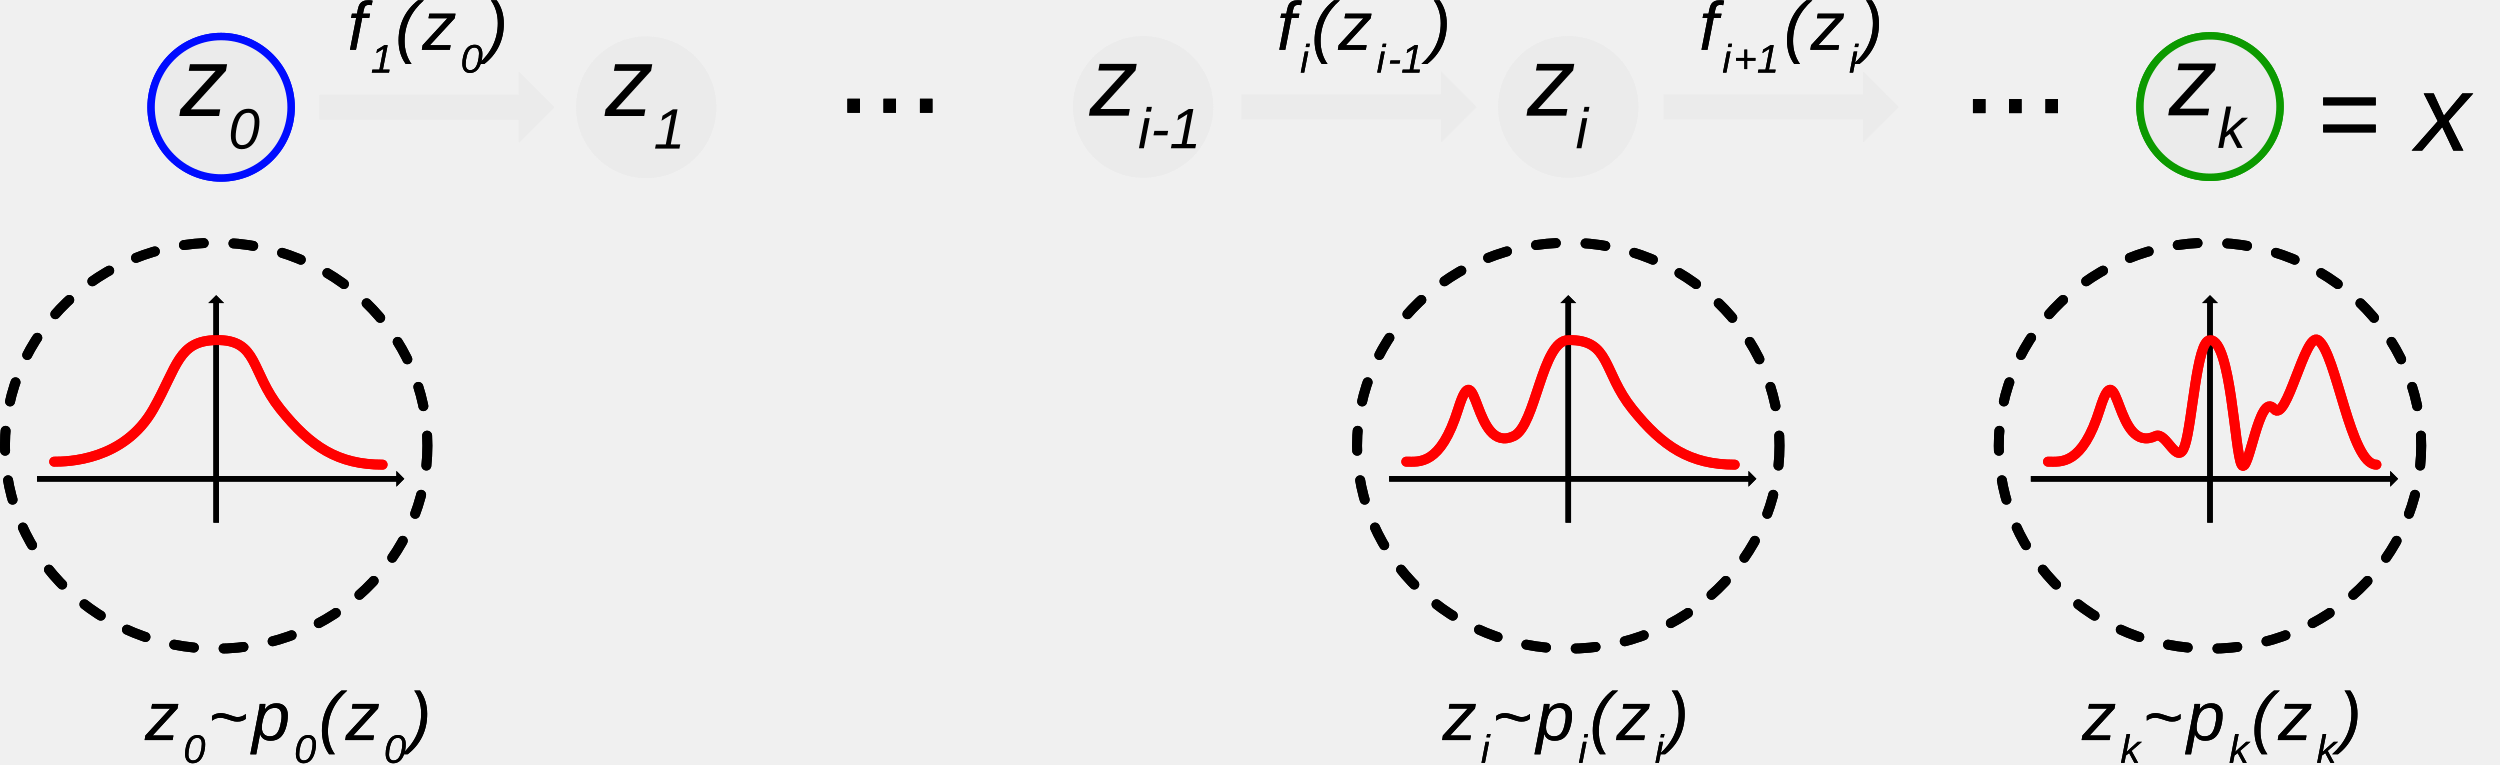
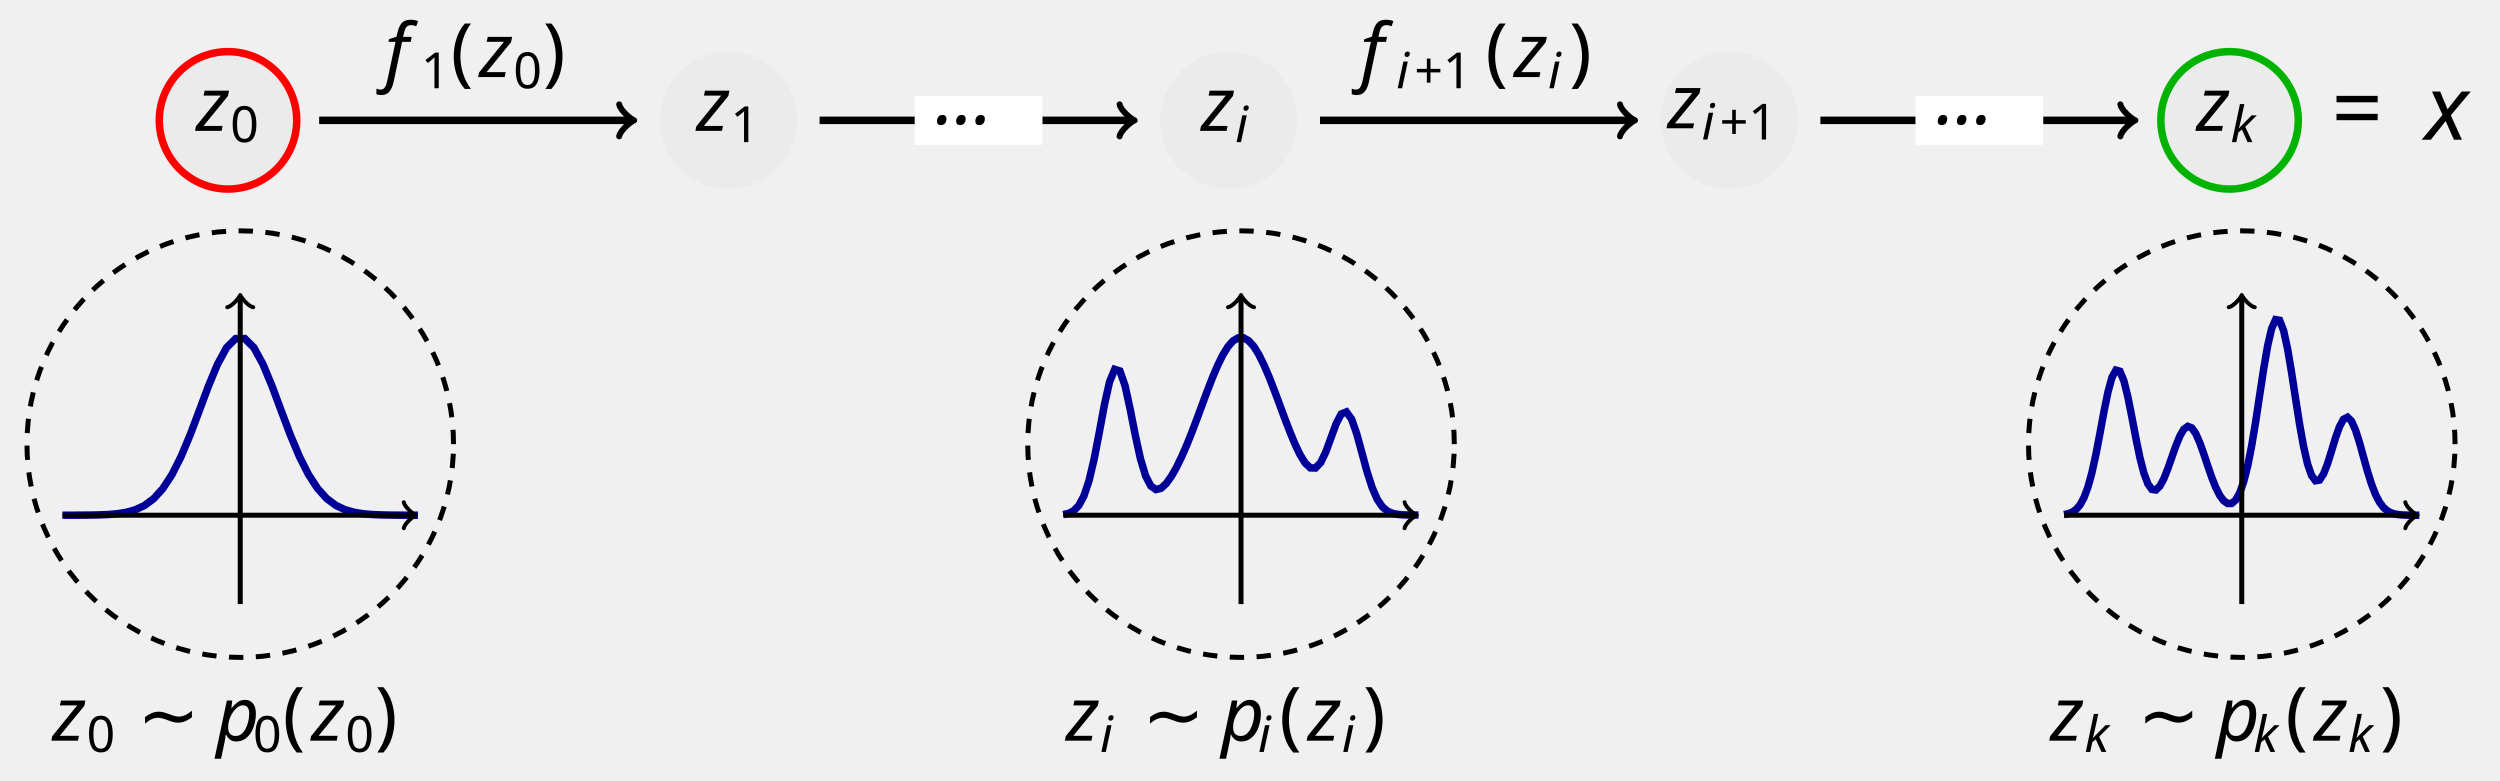
- <svg xmlns="http://www.w3.org/2000/svg" width="100%" height="100%" viewBox="0 0 755 231" version="1.1" xml:space="preserve" style="fill-rule:evenodd;clip-rule:evenodd;stroke-linecap:round;stroke-linejoin:round;stroke-miterlimit:1.5;">
-   <g>
-     <path d="M11.186,145.434l0,-1.671l108.52,0l0,-1.551l2.386,2.386l-2.386,2.387l0,-1.551l-108.52,0Z" />
-     <path d="M66.122,157.853l-1.67,0l0,-66.321l-1.551,0l2.386,-2.387l2.386,2.387l-1.551,0l0,66.321Z" />
-     <path d="M16.367,139.427c3.885,0 21.075,-0.219 29.958,-15.928c7.267,-12.85 7.495,-20.608 18.962,-20.791c12.811,-0.204 10.329,9.527 19.345,20.791c9.184,11.474 17.534,16.821 30.908,16.828" style="fill:none;stroke:#f00;stroke-width:3px;" />
-     <ellipse cx="65.287" cy="134.601" rx="63.787" ry="61.302" style="fill:none;stroke:#000;stroke-width:3px;stroke-dasharray:6,9,0,0;" />
-   </g>
-   <g>
-     <path d="M419.52,145.434l0,-1.671l108.52,0l0,-1.551l2.386,2.386l-2.386,2.387l0,-1.551l-108.52,0Z" />
-     <path d="M474.456,157.853l-1.67,0l0,-66.321l-1.551,0l2.386,-2.387l2.386,2.387l-1.551,0l0,66.321Z" />
-     <path d="M424.7,139.427c3.886,0 10.308,1.279 15.684,-15.948c5.787,-18.547 4.49,14.057 16.792,8.206c6.656,-3.165 8.472,-28.85 16.445,-28.977c12.81,-0.204 10.328,9.527 19.345,20.791c9.184,11.474 17.533,16.821 30.908,16.828" style="fill:none;stroke:#f00;stroke-width:3px;" />
-     <ellipse cx="473.621" cy="134.601" rx="63.787" ry="61.302" style="fill:none;stroke:#000;stroke-width:3px;stroke-dasharray:6,9,0,0;" />
-   </g>
-   <g>
-     <path d="M613.319,145.434l0,-1.671l108.52,0l0,-1.551l2.386,2.386l-2.386,2.387l0,-1.551l-108.52,0Z" />
-     <path d="M668.255,157.853l-1.67,0l0,-66.321l-1.551,0l2.386,-2.387l2.386,2.387l-1.551,0l0,66.321Z" />
-     <path d="M618.499,139.427c3.886,0 10.308,1.279 15.684,-15.948c5.788,-18.547 4.49,14.057 16.792,8.206c3.266,-1.553 6.609,9.633 8.844,2.916c2.319,-6.972 3.541,-31.828 7.601,-31.893c6.355,-0.101 7.437,33.856 9.536,37.619c2.132,3.823 5.265,-22.504 9.809,-16.828c3.776,4.718 9.379,-23.495 13.281,-20.794c5.587,3.867 9.752,37.618 17.627,37.622" style="fill:none;stroke:#f00;stroke-width:3px;" />
-     <ellipse cx="667.42" cy="134.601" rx="63.787" ry="61.302" style="fill:none;stroke:#000;stroke-width:3px;stroke-dasharray:6,9,0,0;" />
-   </g>
-   <g>
-     <ellipse cx="66.772" cy="32.391" rx="21.147" ry="21.356" style="fill:#ebebeb;stroke:#000cff;stroke-width:2.25px;" />
-     <g transform="matrix(0.656234,0,0,0.662728,-24.6034,-62.5536)">
-       <text x="120.283px" y="147.248px" style="font-family:'Arial-ItalicMT', 'Arial', sans-serif;font-style:italic;font-size:44.653px;">z</text>
-       <text x="142.609px" y="162.118px" style="font-family:'Arial-ItalicMT', 'Arial', sans-serif;font-style:italic;font-size:26.033px;">0</text>
-     </g>
-   </g>
-   <g>
-     <ellipse cx="345.225" cy="32.286" rx="21.147" ry="21.356" style="fill:#ebebeb;" />
-     <g transform="matrix(0.656234,0,0,0.662728,250.099,-62.6589)">
-       <text x="120.283px" y="147.248px" style="font-family:'Arial-ItalicMT', 'Arial', sans-serif;font-style:italic;font-size:44.653px;">z</text>
-       <text x="142.609px" y="162.118px" style="font-family:'Arial-ItalicMT', 'Arial', sans-serif;font-style:italic;font-size:26.033px;">i-1</text>
-     </g>
-   </g>
-   <g>
-     <ellipse cx="195.168" cy="32.391" rx="21.147" ry="21.356" style="fill:#ebebeb;" />
-     <g transform="matrix(0.656234,0,0,0.662728,103.793,-62.5536)">
-       <text x="120.283px" y="147.248px" style="font-family:'Arial-ItalicMT', 'Arial', sans-serif;font-style:italic;font-size:44.653px;">z</text>
-       <text x="142.609px" y="162.118px" style="font-family:'Arial-ItalicMT', 'Arial', sans-serif;font-style:italic;font-size:26.033px;">1</text>
-     </g>
-   </g>
-   <g>
-     <ellipse cx="473.621" cy="32.286" rx="21.147" ry="21.356" style="fill:#ebebeb;" />
-     <g transform="matrix(0.656234,0,0,0.662728,382.245,-62.6589)">
-       <text x="120.283px" y="147.248px" style="font-family:'Arial-ItalicMT', 'Arial', sans-serif;font-style:italic;font-size:44.653px;">z</text>
-       <text x="142.609px" y="162.118px" style="font-family:'Arial-ItalicMT', 'Arial', sans-serif;font-style:italic;font-size:26.033px;">i</text>
-     </g>
-   </g>
-   <g>
-     <ellipse cx="667.42" cy="32.181" rx="21.147" ry="21.356" style="fill:#ebebeb;stroke:#0c9a00;stroke-width:2.25px;" />
-     <g transform="matrix(0.656234,0,0,0.662728,576.044,-62.7642)">
-       <text x="120.283px" y="147.248px" style="font-family:'Arial-ItalicMT', 'Arial', sans-serif;font-style:italic;font-size:44.653px;">z</text>
-       <text x="142.609px" y="162.118px" style="font-family:'Arial-ItalicMT', 'Arial', sans-serif;font-style:italic;font-size:26.033px;">k</text>
-     </g>
-   </g>
-   <text x="699.52px" y="45.472px" style="font-family:'Arial-ItalicMT', 'Arial', sans-serif;font-style:italic;font-size:32.67px;">=<tspan x="720.559px 731.596px " y="45.472px 45.472px "> x</tspan>
-   </text>
-   <path d="M96.479,36.129l0,-7.475l60.234,0l0,-6.941l10.678,10.678l-10.678,10.679l0,-6.941l-60.234,0Z" style="fill:#ebebeb;" />
-   <path d="M374.932,36.024l0,-7.475l60.234,0l0,-6.941l10.678,10.678l-10.678,10.678l0,-6.94l-60.234,0Z" style="fill:#ebebeb;" />
-   <text x="252.307px" y="34.058px" style="font-family:'ArialMT', 'Arial', sans-serif;font-size:39.612px;">.<tspan x="263.204px 274.102px " y="34.058px 34.058px ">..</tspan>
-   </text>
-   <text x="592.224px" y="34.163px" style="font-family:'ArialMT', 'Arial', sans-serif;font-size:39.612px;">.<tspan x="603.122px 614.02px " y="34.163px 34.163px ">..</tspan>
-   </text>
-   <g transform="matrix(0.474342,0,0,0.474342,29.1788,-31.5283)">
-     <text x="159.829px" y="98.18px" style="font-family:'Arial-ItalicMT', 'Arial', sans-serif;font-style:italic;font-size:43.56px;">f</text>
-     <text x="174.545px" y="112.686px" style="font-family:'Arial-ItalicMT', 'Arial', sans-serif;font-style:italic;font-size:25.396px;">1</text>
-     <text x="190.193px" y="98.18px" style="font-family:'Arial-ItalicMT', 'Arial', sans-serif;font-style:italic;font-size:43.56px;">(<tspan x="207.312px " y="98.18px ">z</tspan>
-     </text>
-     <text x="231.706px" y="112.686px" style="font-family:'Arial-ItalicMT', 'Arial', sans-serif;font-style:italic;font-size:25.396px;">0</text>
-     <text x="247.353px" y="98.18px" style="font-family:'Arial-ItalicMT', 'Arial', sans-serif;font-style:italic;font-size:43.56px;">)</text>
-   </g>
-   <g transform="matrix(0.474342,0,0,0.474342,309.835,-31.5283)">
-     <text x="159.829px" y="98.18px" style="font-family:'Arial-ItalicMT', 'Arial', sans-serif;font-style:italic;font-size:43.56px;">f</text>
-     <text x="174.545px" y="112.686px" style="font-family:'Arial-ItalicMT', 'Arial', sans-serif;font-style:italic;font-size:25.396px;">i</text>
-     <text x="181.711px" y="98.18px" style="font-family:'Arial-ItalicMT', 'Arial', sans-serif;font-style:italic;font-size:43.56px;">(<tspan x="198.83px " y="98.18px ">z</tspan>
-     </text>
-     <text x="223.224px" y="112.686px" style="font-family:'Arial-ItalicMT', 'Arial', sans-serif;font-style:italic;font-size:25.396px;">i<tspan x="230.39px 240.371px " y="112.686px 112.686px ">-1</tspan>
-     </text>
-     <text x="256.018px" y="98.18px" style="font-family:'Arial-ItalicMT', 'Arial', sans-serif;font-style:italic;font-size:43.56px;">)</text>
-   </g>
-   <path d="M502.432,36.024l0,-7.475l60.234,0l0,-6.941l10.678,10.678l-10.678,10.678l0,-6.94l-60.234,0Z" style="fill:#ebebeb;" />
-   <g transform="matrix(0.474342,0,0,0.474342,437.335,-31.5283)">
-     <text x="159.829px" y="98.18px" style="font-family:'Arial-ItalicMT', 'Arial', sans-serif;font-style:italic;font-size:43.56px;">f</text>
-     <text x="174.545px" y="112.686px" style="font-family:'Arial-ItalicMT', 'Arial', sans-serif;font-style:italic;font-size:25.396px;">i<tspan x="181.711px 198.065px " y="112.686px 112.686px ">+1</tspan>
-     </text>
-     <text x="213.713px" y="98.18px" style="font-family:'Arial-ItalicMT', 'Arial', sans-serif;font-style:italic;font-size:43.56px;">(<tspan x="230.832px " y="98.18px ">z</tspan>
-     </text>
-     <text x="255.226px" y="112.686px" style="font-family:'Arial-ItalicMT', 'Arial', sans-serif;font-style:italic;font-size:25.396px;">i</text>
-     <text x="262.392px" y="98.18px" style="font-family:'Arial-ItalicMT', 'Arial', sans-serif;font-style:italic;font-size:43.56px;">)</text>
-   </g>
-   <g transform="matrix(0.474342,0,0,0.474342,-32.0166,176.937)">
-     <text x="159.829px" y="98.18px" style="font-family:'Arial-ItalicMT', 'Arial', sans-serif;font-style:italic;font-size:43.56px;">z</text>
-     <text x="184.223px" y="112.686px" style="font-family:'Arial-ItalicMT', 'Arial', sans-serif;font-style:italic;font-size:25.396px;">0</text>
-     <text x="199.87px" y="98.18px" style="font-family:'Arial-ItalicMT', 'Arial', sans-serif;font-style:italic;font-size:43.56px;">~<tspan x="227.922px " y="98.18px ">p</tspan>
-     </text>
-     <text x="254.762px" y="112.686px" style="font-family:'Arial-ItalicMT', 'Arial', sans-serif;font-style:italic;font-size:25.396px;">0</text>
-     <text x="270.41px" y="98.18px" style="font-family:'Arial-ItalicMT', 'Arial', sans-serif;font-style:italic;font-size:43.56px;">(<tspan x="287.529px " y="98.18px ">z</tspan>
-     </text>
-     <text x="311.923px" y="112.686px" style="font-family:'Arial-ItalicMT', 'Arial', sans-serif;font-style:italic;font-size:25.396px;">0</text>
-     <text x="327.57px" y="98.18px" style="font-family:'Arial-ItalicMT', 'Arial', sans-serif;font-style:italic;font-size:43.56px;">)</text>
-   </g>
-   <g transform="matrix(0.474342,0,0,0.474342,359.827,176.937)">
-     <text x="159.829px" y="98.18px" style="font-family:'Arial-ItalicMT', 'Arial', sans-serif;font-style:italic;font-size:43.56px;">z</text>
-     <text x="184.223px" y="112.686px" style="font-family:'Arial-ItalicMT', 'Arial', sans-serif;font-style:italic;font-size:25.396px;">i</text>
-     <text x="191.389px" y="98.18px" style="font-family:'Arial-ItalicMT', 'Arial', sans-serif;font-style:italic;font-size:43.56px;">~<tspan x="219.441px " y="98.18px ">p</tspan>
-     </text>
-     <text x="246.28px" y="112.686px" style="font-family:'Arial-ItalicMT', 'Arial', sans-serif;font-style:italic;font-size:25.396px;">i</text>
-     <text x="253.446px" y="98.18px" style="font-family:'Arial-ItalicMT', 'Arial', sans-serif;font-style:italic;font-size:43.56px;">(<tspan x="270.566px " y="98.18px ">z</tspan>
-     </text>
-     <text x="294.959px" y="112.686px" style="font-family:'Arial-ItalicMT', 'Arial', sans-serif;font-style:italic;font-size:25.396px;">i</text>
-     <text x="302.125px" y="98.18px" style="font-family:'Arial-ItalicMT', 'Arial', sans-serif;font-style:italic;font-size:43.56px;">)</text>
-   </g>
-   <g transform="matrix(0.474342,0,0,0.474342,552.96,176.937)">
-     <text x="159.829px" y="98.18px" style="font-family:'Arial-ItalicMT', 'Arial', sans-serif;font-style:italic;font-size:43.56px;">z</text>
-     <text x="184.223px" y="112.686px" style="font-family:'Arial-ItalicMT', 'Arial', sans-serif;font-style:italic;font-size:25.396px;">k</text>
-     <text x="198.444px" y="98.18px" style="font-family:'Arial-ItalicMT', 'Arial', sans-serif;font-style:italic;font-size:43.56px;">~<tspan x="226.496px " y="98.18px ">p</tspan>
-     </text>
-     <text x="253.336px" y="112.686px" style="font-family:'Arial-ItalicMT', 'Arial', sans-serif;font-style:italic;font-size:25.396px;">k</text>
-     <text x="267.557px" y="98.18px" style="font-family:'Arial-ItalicMT', 'Arial', sans-serif;font-style:italic;font-size:43.56px;">(<tspan x="284.677px " y="98.18px ">z</tspan>
-     </text>
-     <text x="309.071px" y="112.686px" style="font-family:'Arial-ItalicMT', 'Arial', sans-serif;font-style:italic;font-size:25.396px;">k</text>
-     <text x="323.292px" y="98.18px" style="font-family:'Arial-ItalicMT', 'Arial', sans-serif;font-style:italic;font-size:43.56px;">)</text>
-   </g>
-   <g>
-     <path d="M11.186,145.434l0,-1.671l108.52,0l0,-1.551l2.386,2.386l-2.386,2.387l0,-1.551l-108.52,0Z" />
-     <path d="M66.122,157.853l-1.67,0l0,-66.321l-1.551,0l2.386,-2.387l2.386,2.387l-1.551,0l0,66.321Z" />
-     <path d="M16.367,139.427c3.885,0 21.075,-0.219 29.958,-15.928c7.267,-12.85 7.495,-20.608 18.962,-20.791c12.811,-0.204 10.329,9.527 19.345,20.791c9.184,11.474 17.534,16.821 30.908,16.828" style="fill:none;stroke:#f00;stroke-width:3px;" />
-     <ellipse cx="65.287" cy="134.601" rx="63.787" ry="61.302" style="fill:none;stroke:#000;stroke-width:3px;stroke-dasharray:6,9,0,0;" />
-   </g>
-   <g>
-     <path d="M419.52,145.434l0,-1.671l108.52,0l0,-1.551l2.386,2.386l-2.386,2.387l0,-1.551l-108.52,0Z" />
-     <path d="M474.456,157.853l-1.67,0l0,-66.321l-1.551,0l2.386,-2.387l2.386,2.387l-1.551,0l0,66.321Z" />
-     <path d="M424.7,139.427c3.886,0 10.308,1.279 15.684,-15.948c5.787,-18.547 4.49,14.057 16.792,8.206c6.656,-3.165 8.472,-28.85 16.445,-28.977c12.81,-0.204 10.328,9.527 19.345,20.791c9.184,11.474 17.533,16.821 30.908,16.828" style="fill:none;stroke:#f00;stroke-width:3px;" />
-     <ellipse cx="473.621" cy="134.601" rx="63.787" ry="61.302" style="fill:none;stroke:#000;stroke-width:3px;stroke-dasharray:6,9,0,0;" />
-   </g>
-   <g>
-     <path d="M613.319,145.434l0,-1.671l108.52,0l0,-1.551l2.386,2.386l-2.386,2.387l0,-1.551l-108.52,0Z" />
-     <path d="M668.255,157.853l-1.67,0l0,-66.321l-1.551,0l2.386,-2.387l2.386,2.387l-1.551,0l0,66.321Z" />
-     <path d="M618.499,139.427c3.886,0 10.308,1.279 15.684,-15.948c5.788,-18.547 4.49,14.057 16.792,8.206c3.266,-1.553 6.609,9.633 8.844,2.916c2.319,-6.972 3.541,-31.828 7.601,-31.893c6.355,-0.101 7.437,33.856 9.536,37.619c2.132,3.823 5.265,-22.504 9.809,-16.828c3.776,4.718 9.379,-23.495 13.281,-20.794c5.587,3.867 9.752,37.618 17.627,37.622" style="fill:none;stroke:#f00;stroke-width:3px;" />
-     <ellipse cx="667.42" cy="134.601" rx="63.787" ry="61.302" style="fill:none;stroke:#000;stroke-width:3px;stroke-dasharray:6,9,0,0;" />
-   </g>
-   <g>
-     <ellipse cx="66.772" cy="32.391" rx="21.147" ry="21.356" style="fill:#ebebeb;stroke:#000cff;stroke-width:2.25px;" />
-     <g transform="matrix(0.656234,0,0,0.662728,-24.6034,-62.5536)">
-       <text x="120.283px" y="147.248px" style="font-family:'Arial-ItalicMT', 'Arial', sans-serif;font-style:italic;font-size:44.653px;">z</text>
-       <text x="142.609px" y="162.118px" style="font-family:'Arial-ItalicMT', 'Arial', sans-serif;font-style:italic;font-size:26.033px;">0</text>
-     </g>
-   </g>
-   <g>
-     <ellipse cx="345.225" cy="32.286" rx="21.147" ry="21.356" style="fill:#ebebeb;" />
-     <g transform="matrix(0.656234,0,0,0.662728,250.099,-62.6589)">
-       <text x="120.283px" y="147.248px" style="font-family:'Arial-ItalicMT', 'Arial', sans-serif;font-style:italic;font-size:44.653px;">z</text>
-       <text x="142.609px" y="162.118px" style="font-family:'Arial-ItalicMT', 'Arial', sans-serif;font-style:italic;font-size:26.033px;">i-1</text>
-     </g>
-   </g>
-   <g>
-     <ellipse cx="195.168" cy="32.391" rx="21.147" ry="21.356" style="fill:#ebebeb;" />
-     <g transform="matrix(0.656234,0,0,0.662728,103.793,-62.5536)">
-       <text x="120.283px" y="147.248px" style="font-family:'Arial-ItalicMT', 'Arial', sans-serif;font-style:italic;font-size:44.653px;">z</text>
-       <text x="142.609px" y="162.118px" style="font-family:'Arial-ItalicMT', 'Arial', sans-serif;font-style:italic;font-size:26.033px;">1</text>
-     </g>
-   </g>
-   <g>
-     <ellipse cx="473.621" cy="32.286" rx="21.147" ry="21.356" style="fill:#ebebeb;" />
-     <g transform="matrix(0.656234,0,0,0.662728,382.245,-62.6589)">
-       <text x="120.283px" y="147.248px" style="font-family:'Arial-ItalicMT', 'Arial', sans-serif;font-style:italic;font-size:44.653px;">z</text>
-       <text x="142.609px" y="162.118px" style="font-family:'Arial-ItalicMT', 'Arial', sans-serif;font-style:italic;font-size:26.033px;">i</text>
-     </g>
-   </g>
-   <g>
-     <ellipse cx="667.42" cy="32.181" rx="21.147" ry="21.356" style="fill:#ebebeb;stroke:#0c9a00;stroke-width:2.25px;" />
-     <g transform="matrix(0.656234,0,0,0.662728,576.044,-62.7642)">
-       <text x="120.283px" y="147.248px" style="font-family:'Arial-ItalicMT', 'Arial', sans-serif;font-style:italic;font-size:44.653px;">z</text>
-       <text x="142.609px" y="162.118px" style="font-family:'Arial-ItalicMT', 'Arial', sans-serif;font-style:italic;font-size:26.033px;">k</text>
-     </g>
-   </g>
-   <text x="699.52px" y="45.472px" style="font-family:'Arial-ItalicMT', 'Arial', sans-serif;font-style:italic;font-size:32.67px;">=<tspan x="720.559px 731.596px " y="45.472px 45.472px "> x</tspan>
-   </text>
-   <path d="M96.479,36.129l0,-7.475l60.234,0l0,-6.941l10.678,10.678l-10.678,10.679l0,-6.941l-60.234,0Z" style="fill:#ebebeb;" />
-   <path d="M374.932,36.024l0,-7.475l60.234,0l0,-6.941l10.678,10.678l-10.678,10.678l0,-6.94l-60.234,0Z" style="fill:#ebebeb;" />
-   <text x="252.307px" y="34.058px" style="font-family:'ArialMT', 'Arial', sans-serif;font-size:39.612px;">.<tspan x="263.204px 274.102px " y="34.058px 34.058px ">..</tspan>
-   </text>
-   <text x="592.224px" y="34.163px" style="font-family:'ArialMT', 'Arial', sans-serif;font-size:39.612px;">.<tspan x="603.122px 614.02px " y="34.163px 34.163px ">..</tspan>
-   </text>
-   <g transform="matrix(0.474342,0,0,0.474342,29.1788,-31.5283)">
-     <text x="159.829px" y="98.18px" style="font-family:'Arial-ItalicMT', 'Arial', sans-serif;font-style:italic;font-size:43.56px;">f</text>
-     <text x="174.545px" y="112.686px" style="font-family:'Arial-ItalicMT', 'Arial', sans-serif;font-style:italic;font-size:25.396px;">1</text>
-     <text x="190.193px" y="98.18px" style="font-family:'Arial-ItalicMT', 'Arial', sans-serif;font-style:italic;font-size:43.56px;">(<tspan x="207.312px " y="98.18px ">z</tspan>
-     </text>
-     <text x="231.706px" y="112.686px" style="font-family:'Arial-ItalicMT', 'Arial', sans-serif;font-style:italic;font-size:25.396px;">0</text>
-     <text x="247.353px" y="98.18px" style="font-family:'Arial-ItalicMT', 'Arial', sans-serif;font-style:italic;font-size:43.56px;">)</text>
-   </g>
-   <g transform="matrix(0.474342,0,0,0.474342,309.835,-31.5283)">
-     <text x="159.829px" y="98.18px" style="font-family:'Arial-ItalicMT', 'Arial', sans-serif;font-style:italic;font-size:43.56px;">f</text>
-     <text x="174.545px" y="112.686px" style="font-family:'Arial-ItalicMT', 'Arial', sans-serif;font-style:italic;font-size:25.396px;">i</text>
-     <text x="181.711px" y="98.18px" style="font-family:'Arial-ItalicMT', 'Arial', sans-serif;font-style:italic;font-size:43.56px;">(<tspan x="198.83px " y="98.18px ">z</tspan>
-     </text>
-     <text x="223.224px" y="112.686px" style="font-family:'Arial-ItalicMT', 'Arial', sans-serif;font-style:italic;font-size:25.396px;">i<tspan x="230.39px 240.371px " y="112.686px 112.686px ">-1</tspan>
-     </text>
-     <text x="256.018px" y="98.18px" style="font-family:'Arial-ItalicMT', 'Arial', sans-serif;font-style:italic;font-size:43.56px;">)</text>
-   </g>
-   <path d="M502.432,36.024l0,-7.475l60.234,0l0,-6.941l10.678,10.678l-10.678,10.678l0,-6.94l-60.234,0Z" style="fill:#ebebeb;" />
-   <g transform="matrix(0.474342,0,0,0.474342,437.335,-31.5283)">
-     <text x="159.829px" y="98.18px" style="font-family:'Arial-ItalicMT', 'Arial', sans-serif;font-style:italic;font-size:43.56px;">f</text>
-     <text x="174.545px" y="112.686px" style="font-family:'Arial-ItalicMT', 'Arial', sans-serif;font-style:italic;font-size:25.396px;">i<tspan x="181.711px 198.065px " y="112.686px 112.686px ">+1</tspan>
-     </text>
-     <text x="213.713px" y="98.18px" style="font-family:'Arial-ItalicMT', 'Arial', sans-serif;font-style:italic;font-size:43.56px;">(<tspan x="230.832px " y="98.18px ">z</tspan>
-     </text>
-     <text x="255.226px" y="112.686px" style="font-family:'Arial-ItalicMT', 'Arial', sans-serif;font-style:italic;font-size:25.396px;">i</text>
-     <text x="262.392px" y="98.18px" style="font-family:'Arial-ItalicMT', 'Arial', sans-serif;font-style:italic;font-size:43.56px;">)</text>
-   </g>
-   <g transform="matrix(0.474342,0,0,0.474342,-32.0166,176.937)">
-     <text x="159.829px" y="98.18px" style="font-family:'Arial-ItalicMT', 'Arial', sans-serif;font-style:italic;font-size:43.56px;">z</text>
-     <text x="184.223px" y="112.686px" style="font-family:'Arial-ItalicMT', 'Arial', sans-serif;font-style:italic;font-size:25.396px;">0</text>
-     <text x="199.87px" y="98.18px" style="font-family:'Arial-ItalicMT', 'Arial', sans-serif;font-style:italic;font-size:43.56px;">~<tspan x="227.922px " y="98.18px ">p</tspan>
-     </text>
-     <text x="254.762px" y="112.686px" style="font-family:'Arial-ItalicMT', 'Arial', sans-serif;font-style:italic;font-size:25.396px;">0</text>
-     <text x="270.41px" y="98.18px" style="font-family:'Arial-ItalicMT', 'Arial', sans-serif;font-style:italic;font-size:43.56px;">(<tspan x="287.529px " y="98.18px ">z</tspan>
-     </text>
-     <text x="311.923px" y="112.686px" style="font-family:'Arial-ItalicMT', 'Arial', sans-serif;font-style:italic;font-size:25.396px;">0</text>
-     <text x="327.57px" y="98.18px" style="font-family:'Arial-ItalicMT', 'Arial', sans-serif;font-style:italic;font-size:43.56px;">)</text>
-   </g>
-   <g transform="matrix(0.474342,0,0,0.474342,359.827,176.937)">
-     <text x="159.829px" y="98.18px" style="font-family:'Arial-ItalicMT', 'Arial', sans-serif;font-style:italic;font-size:43.56px;">z</text>
-     <text x="184.223px" y="112.686px" style="font-family:'Arial-ItalicMT', 'Arial', sans-serif;font-style:italic;font-size:25.396px;">i</text>
-     <text x="191.389px" y="98.18px" style="font-family:'Arial-ItalicMT', 'Arial', sans-serif;font-style:italic;font-size:43.56px;">~<tspan x="219.441px " y="98.18px ">p</tspan>
-     </text>
-     <text x="246.28px" y="112.686px" style="font-family:'Arial-ItalicMT', 'Arial', sans-serif;font-style:italic;font-size:25.396px;">i</text>
-     <text x="253.446px" y="98.18px" style="font-family:'Arial-ItalicMT', 'Arial', sans-serif;font-style:italic;font-size:43.56px;">(<tspan x="270.566px " y="98.18px ">z</tspan>
-     </text>
-     <text x="294.959px" y="112.686px" style="font-family:'Arial-ItalicMT', 'Arial', sans-serif;font-style:italic;font-size:25.396px;">i</text>
-     <text x="302.125px" y="98.18px" style="font-family:'Arial-ItalicMT', 'Arial', sans-serif;font-style:italic;font-size:43.56px;">)</text>
-   </g>
-   <g transform="matrix(0.474342,0,0,0.474342,552.96,176.937)">
-     <text x="159.829px" y="98.18px" style="font-family:'Arial-ItalicMT', 'Arial', sans-serif;font-style:italic;font-size:43.56px;">z</text>
-     <text x="184.223px" y="112.686px" style="font-family:'Arial-ItalicMT', 'Arial', sans-serif;font-style:italic;font-size:25.396px;">k</text>
-     <text x="198.444px" y="98.18px" style="font-family:'Arial-ItalicMT', 'Arial', sans-serif;font-style:italic;font-size:43.56px;">~<tspan x="226.496px " y="98.18px ">p</tspan>
-     </text>
-     <text x="253.336px" y="112.686px" style="font-family:'Arial-ItalicMT', 'Arial', sans-serif;font-style:italic;font-size:25.396px;">k</text>
-     <text x="267.557px" y="98.18px" style="font-family:'Arial-ItalicMT', 'Arial', sans-serif;font-style:italic;font-size:43.56px;">(<tspan x="284.677px " y="98.18px ">z</tspan>
-     </text>
-     <text x="309.071px" y="112.686px" style="font-family:'Arial-ItalicMT', 'Arial', sans-serif;font-style:italic;font-size:25.396px;">k</text>
-     <text x="323.292px" y="98.18px" style="font-family:'Arial-ItalicMT', 'Arial', sans-serif;font-style:italic;font-size:43.56px;">)</text>
-   </g>
+ <svg xmlns="http://www.w3.org/2000/svg" xmlns:xlink="http://www.w3.org/1999/xlink" width="531.635" height="165.923" viewBox="0 0 398.726 124.442">
+   <style>.B{font-size:11.955px}.C{font-style:italic}.D{font-family:CMMI12}.E{font-size:7.97px}.F{stroke:#000}.G{fill:none}.H{stroke-miterlimit:10}.I{font-family:CMR12}.J{font-family:CMMI8}.K{stroke-linecap:round}.L{stroke-linejoin:round}.M{stroke-width:1.196}.N{font-family:CMR8}.O{stroke-width:.797}.P{stroke-width:.638}.Q{fill:#ebebeb}.R{stroke-width:.956}.S{stroke-dasharray:2.291,1.993}.T{font-family:CMSY10}</style>
+   <use xlink:href="#B" class="Q" />
+   <use xlink:href="#B" stroke="red" class="G H M" />
+   <text class="B C D">
+     <tspan y="20.871" x="31.28">z</tspan>
+   </text>
+   <text class="E N">
+     <tspan y="22.664" x="36.718">0</tspan>
+   </text>
+   <use xlink:href="#C" class="Q" />
+   <text class="B C D">
+     <tspan y="20.871" x="111.086">z</tspan>
+   </text>
+   <text class="E N">
+     <tspan y="22.664" x="116.524">1</tspan>
+   </text>
+   <g class="F G">
+     <path d="M50.9 19.194h49.76" class="H M" />
+     <path d="M98.757 16.644c.16.956 1.913 2.4 2.39 2.55-.478.16-2.23 1.594-2.4 2.55" class="K L R" />
+   </g>
+   <text class="B C D">
+     <tspan y="12.287" x="61.38">f</tspan>
+   </text>
+   <text class="E N">
+     <tspan y="14.08" x="67.15">1</tspan>
+   </text>
+   <text class="B I">
+     <tspan y="12.287" x="71.882">(</tspan>
+   </text>
+   <text class="B C D">
+     <tspan y="12.287" x="76.434">z</tspan>
+   </text>
+   <text class="E N">
+     <tspan y="14.08" x="81.872">0</tspan>
+   </text>
+   <text class="B I">
+     <tspan y="12.287" x="86.605">)</tspan>
+   </text>
+   <use xlink:href="#C" x="79.808" class="Q" />
+   <text class="B C D">
+     <tspan y="20.871" x="191.568">z</tspan>
+   </text>
+   <text class="C E J">
+     <tspan y="22.664" x="197.006">i</tspan>
+   </text>
+   <path d="M286.746 19.194a10.96 10.96 0 0 0-10.96-10.959 10.96 10.96 0 0 0-10.958 10.959 10.96 10.96 0 0 0 10.959 10.959 10.96 10.96 0 0 0 10.959-10.959zm-10.96 0" class="Q" />
+   <text class="B C D">
+     <tspan y="20.456" x="265.964">z</tspan>
+   </text>
+   <text class="C E J">
+     <tspan y="22.249" x="271.402">i</tspan>
+   </text>
+   <text class="E N">
+     <tspan y="22.249" x="274.285 280.868">+1</tspan>
+   </text>
+   <g class="F G">
+     <path d="M210.525 19.194h49.76" class="H M" />
+     <path d="M258.372 16.644c.16.956 1.913 2.4 2.4 2.55-.477.16-2.23 1.594-2.4 2.55" class="K L R" />
+   </g>
+   <text class="B C D">
+     <tspan y="12.287" x="216.933">f</tspan>
+   </text>
+   <text class="C E J">
+     <tspan y="14.08" x="222.703">i</tspan>
+   </text>
+   <text class="E N">
+     <tspan y="14.08" x="225.586 232.17">+1</tspan>
+   </text>
+   <text class="B I">
+     <tspan y="12.287" x="236.905">(</tspan>
+   </text>
+   <text class="B C D">
+     <tspan y="12.287" x="241.457">z</tspan>
+   </text>
+   <text class="C E J">
+     <tspan y="14.08" x="246.895">i</tspan>
+   </text>
+   <text class="B I">
+     <tspan y="12.287" x="250.276">)</tspan>
+   </text>
+   <g class="F G">
+     <path d="M130.718 19.194h49.76" class="H M" />
+     <path d="M178.565 16.644c.16.956 1.912 2.4 2.4 2.55-.478.16-2.23 1.594-2.4 2.55" class="K L R" />
+   </g>
+   <path d="M145.885 23.096h20.38v-7.804h-20.38z" fill="#fff" />
+   <text class="B C D">
+     <tspan y="19.775" x="149.205 154.453 159.7">...</tspan>
+   </text>
+   <use xlink:href="#D" class="Q" />
+   <use xlink:href="#D" stroke="#00b300" class="G H M" />
+   <text class="B C D">
+     <tspan y="20.871" x="350.311">z</tspan>
+   </text>
+   <text class="C E J">
+     <tspan y="22.664" x="355.749">k</tspan>
+   </text>
+   <g class="F G">
+     <path d="M290.332 19.194h49.76" class="H M" />
+     <path d="M338.18 16.644c.16.956 1.913 2.4 2.39 2.55-.478.16-2.232 1.594-2.39 2.55" class="K L R" />
+   </g>
+   <path d="M305.5 23.096h20.38v-7.804H305.5z" fill="#fff" />
+   <text class="B C D">
+     <tspan y="19.775" x="308.817 314.065 319.302">...</tspan>
+   </text>
+   <text transform="matrix(1.2 0 0 1.2 -74.37 144.874)" class="B I">
+     <tspan y="-102.16" x="371.849">=</tspan>
+   </text>
+   <text transform="matrix(1.2 0 0 1.2 -74.37 144.874)" class="B C D">
+     <tspan y="-102.16" x="384.274">x</tspan>
+   </text>
+   <g class="G H">
+     <path d="M72.332 70.833c0-18.786-15.23-34.016-34.016-34.016S4.3 52.047 4.3 70.833s15.23 34.017 34.016 34.017 34.016-15.23 34.016-34.017zm-34.016 0" class="F O S" />
+     <path stroke="#009" d="M9.97 82.172h1.453l1.453-.01 1.453-.013 1.454-.03 1.453-.06 1.453-.122 1.453-.23 1.454-.41 1.453-.683 1.454-1.08 1.453-1.597 1.453-2.217 1.453-2.872 1.454-3.463 1.453-3.847 1.453-3.896 1.454-3.516 1.453-2.67 1.453-1.452L39.036 54l1.453 1.438 1.453 2.66 1.454 3.507 1.453 3.9 1.453 3.85 1.454 3.464 1.453 2.878 1.453 2.223 1.454 1.605 1.453 1.083 1.453.686 1.454.41 1.453.232 1.453.123 1.454.062 1.453.03 1.453.013 1.454.006 1.453.003" class="M" />
+     <path d="M9.97 82.172h55.985" class="F O" />
+   </g>
+   <use xlink:href="#E" class="F G K L P" />
+   <path d="M38.316 96.345v-48.9" class="F G H O" />
+   <path d="M36.244 49c.777-.13 1.943-1.554 2.072-1.943.13.39 1.295 1.813 2.072 1.943" class="F G K L P" />
+   <text class="B C D">
+     <tspan y="118.133" x="8.369">z</tspan>
+   </text>
+   <text class="E N">
+     <tspan y="119.926" x="13.807">0</tspan>
+   </text>
+   <text class="B C T">
+     <tspan y="118.133" x="21.86">∼</tspan>
+   </text>
+   <text class="B C D">
+     <tspan y="118.133" x="34.479">p</tspan>
+   </text>
+   <text class="E N">
+     <tspan y="119.926" x="40.354">0</tspan>
+   </text>
+   <text class="B I">
+     <tspan y="118.133" x="45.087">(</tspan>
+   </text>
+   <text class="B C D">
+     <tspan y="118.133" x="49.639">z</tspan>
+   </text>
+   <text class="E N">
+     <tspan y="119.926" x="55.077">0</tspan>
+   </text>
+   <text class="B I">
+     <tspan y="118.133" x="59.809">)</tspan>
+   </text>
+   <g class="G H">
+     <use xlink:href="#F" class="F O S" />
+     <path stroke="#009" d="M169.582 82.066l.822-.175.82-.412.82-.836.822-1.52.82-2.453.822-3.47.82-4.26.822-4.42.822-3.652.82-1.965.82.266.822 2.35.82 3.753.822 4.185.82 3.73.82 2.728.822 1.588.82.576.822-.205.82-.758.82-1.144.822-1.445.82-1.684.822-1.887.82-2.053.822-2.17.822-2.22.82-2.208.822-2.107.82-1.93.822-1.665.822-1.327.82-.925.82-.473.822-.005.82.467.822.9.82 1.32.82 1.658.822 1.93.82 2.103.822 2.206.82 2.212.822 2.143.822 1.985.82 1.725.82 1.33.822.768.82.022.822-.858.82-1.693 1.643-4.492.82-1.57.822-.33.82 1.118.82 2.34.822 3 .82 3.03.822 2.563.82 1.883.82 1.21.822.69.82.35.822.16.82.067.822.025.822.013h.82" class="M" />
+     <path d="M169.582 82.172h55.986" class="F O" />
+   </g>
+   <use xlink:href="#E" x="159.614" class="F G K L P" />
+   <path d="M197.93 96.345v-48.9" class="F G H O" />
+   <path d="M195.857 49c.777-.13 1.942-1.554 2.072-1.943.13.39 1.295 1.813 2.072 1.943" class="F G K L P" />
+   <text class="B C D">
+     <tspan y="118.133" x="170.008">z</tspan>
+   </text>
+   <text class="C E J">
+     <tspan y="119.926" x="175.446">i</tspan>
+   </text>
+   <text class="B C T">
+     <tspan y="118.133" x="182.148">∼</tspan>
+   </text>
+   <text class="B C D">
+     <tspan y="118.133" x="194.767">p</tspan>
+   </text>
+   <text class="C E J">
+     <tspan y="119.926" x="200.642">i</tspan>
+   </text>
+   <text class="B I">
+     <tspan y="118.133" x="204.024">(</tspan>
+   </text>
+   <text class="B C D">
+     <tspan y="118.133" x="208.576">z</tspan>
+   </text>
+   <text class="C E J">
+     <tspan y="119.926" x="214.014">i</tspan>
+   </text>
+   <text class="B I">
+     <tspan y="118.133" x="217.395">)</tspan>
+   </text>
+   <g class="G H">
+     <use xlink:href="#F" x="159.612" class="F O S" />
+     <path stroke="#009" d="M329.194 82.066l.637-.123.637-.24.636-.433.637-.737.637-1.166.636-1.707.637-2.325.637-2.91.636-3.328.637-3.44.637-3.12.637-2.34.636-1.16.637.185.637 1.532.636 2.584.637 3.197.637 3.36.636 3.074.637 2.484.637 1.71.637.885.636.094.637-.607.637-1.185.636-1.597.637-1.822.637-1.8.636-1.57.637-1.096.637-.46.636.244.637.904.637 1.445.637 1.79.636 1.91.637 1.84.637 1.6.636 1.264.637.868.637.436.636-.02.637-.538.637-1.12.636-1.8.637-2.5.637-3.23.637-3.843.636-4.206.637-4.177.637-3.716.636-2.743.637-1.44.637.12.636 1.632.637 2.925.637 3.778.637 4.155.636 4.067.637 3.557.637 2.782.636 1.84.637.848.637-.114.636-.964.637-1.63.637-2.036.636-2.087.637-1.798.637-1.178.637-.328.636.606.637 1.413.637 2 .636 2.297.637 2.28.637 2.033.636 1.658.637 1.237.637.86.637.553.636.33.637.184.637.097.636.047.637.022.637.01.636.005h.637" class="M" />
+     <path d="M329.194 82.172h55.986" class="F O" />
+   </g>
+   <use xlink:href="#E" x="319.226" class="F G K L P" />
+   <path d="M357.54 96.345v-48.9" class="F G H O" />
+   <path d="M355.47 49c.777-.13 1.942-1.554 2.072-1.943.13.39 1.295 1.813 2.072 1.943" class="F G K L P" />
+   <text class="B C D">
+     <tspan y="118.133" x="327.013">z</tspan>
+   </text>
+   <text class="C E J">
+     <tspan y="119.926" x="332.45">k</tspan>
+   </text>
+   <text class="B C T">
+     <tspan y="118.133" x="340.891">∼</tspan>
+   </text>
+   <text class="B C D">
+     <tspan y="118.133" x="353.51">p</tspan>
+   </text>
+   <text class="C E J">
+     <tspan y="119.926" x="359.385">k</tspan>
+   </text>
+   <text class="B I">
+     <tspan y="118.133" x="364.505">(</tspan>
+   </text>
+   <text class="B C D">
+     <tspan y="118.133" x="369.058">z</tspan>
+   </text>
+   <text class="C E J">
+     <tspan y="119.926" x="374.495">k</tspan>
+   </text>
+   <text class="B I">
+     <tspan y="118.133" x="379.615">)</tspan>
+   </text>
+   <defs>
+     <path id="B" d="M47.324 19.194c0-6.053-4.906-10.959-10.959-10.959S25.406 13.14 25.406 19.194s4.906 10.959 10.959 10.959 10.959-4.906 10.959-10.959zm-10.959 0" />
+     <path id="C" d="M127.13 19.194a10.96 10.96 0 0 0-10.959-10.959 10.96 10.96 0 0 0-10.959 10.959 10.96 10.96 0 0 0 10.96 10.959 10.96 10.96 0 0 0 10.958-10.959zm-10.96 0" />
+     <path id="D" d="M366.553 19.194c0-6.053-4.906-10.959-10.96-10.959-6.052 0-10.958 4.906-10.958 10.959s4.906 10.959 10.959 10.959 10.959-4.906 10.959-10.959zm-10.96 0" />
+     <path id="E" d="M64.4 80.1c.13.777 1.554 1.943 1.943 2.072-.39.13-1.813 1.295-1.943 2.072" />
+     <path id="F" d="M231.945 70.833c0-18.786-15.23-34.016-34.016-34.016s-34.016 15.23-34.016 34.016 15.23 34.017 34.016 34.017 34.016-15.23 34.016-34.017zm-34.016 0" />
+   </defs>
</svg>
